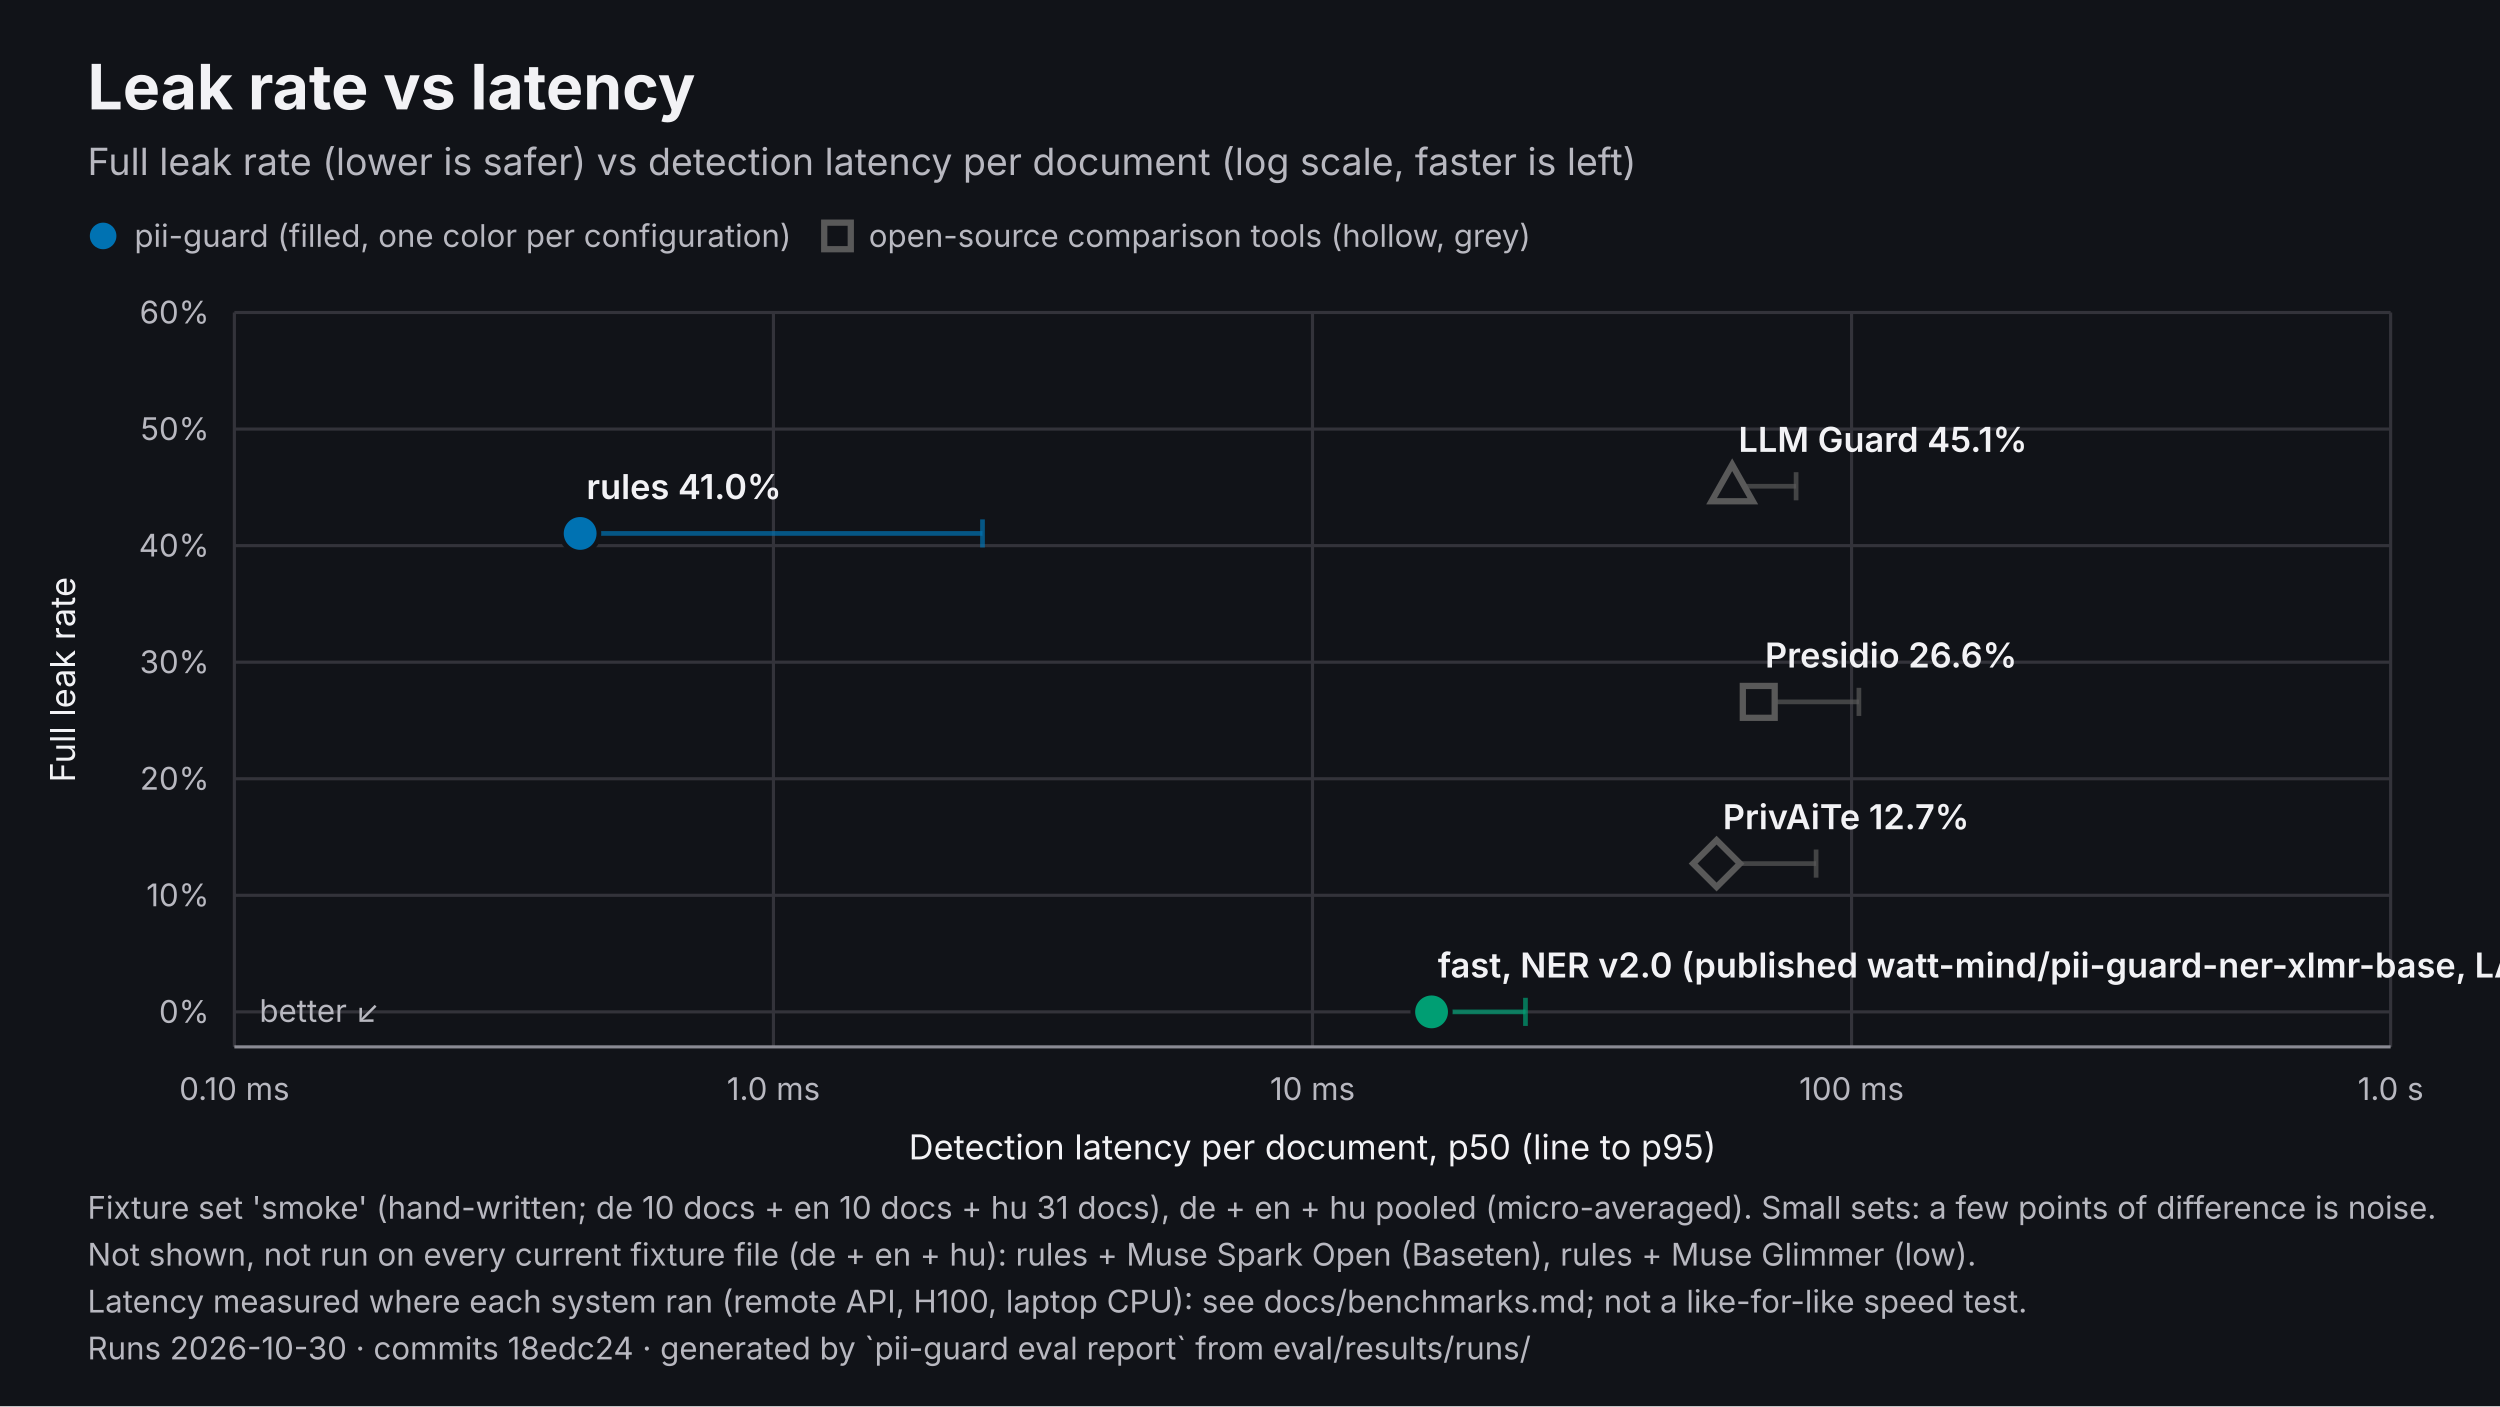
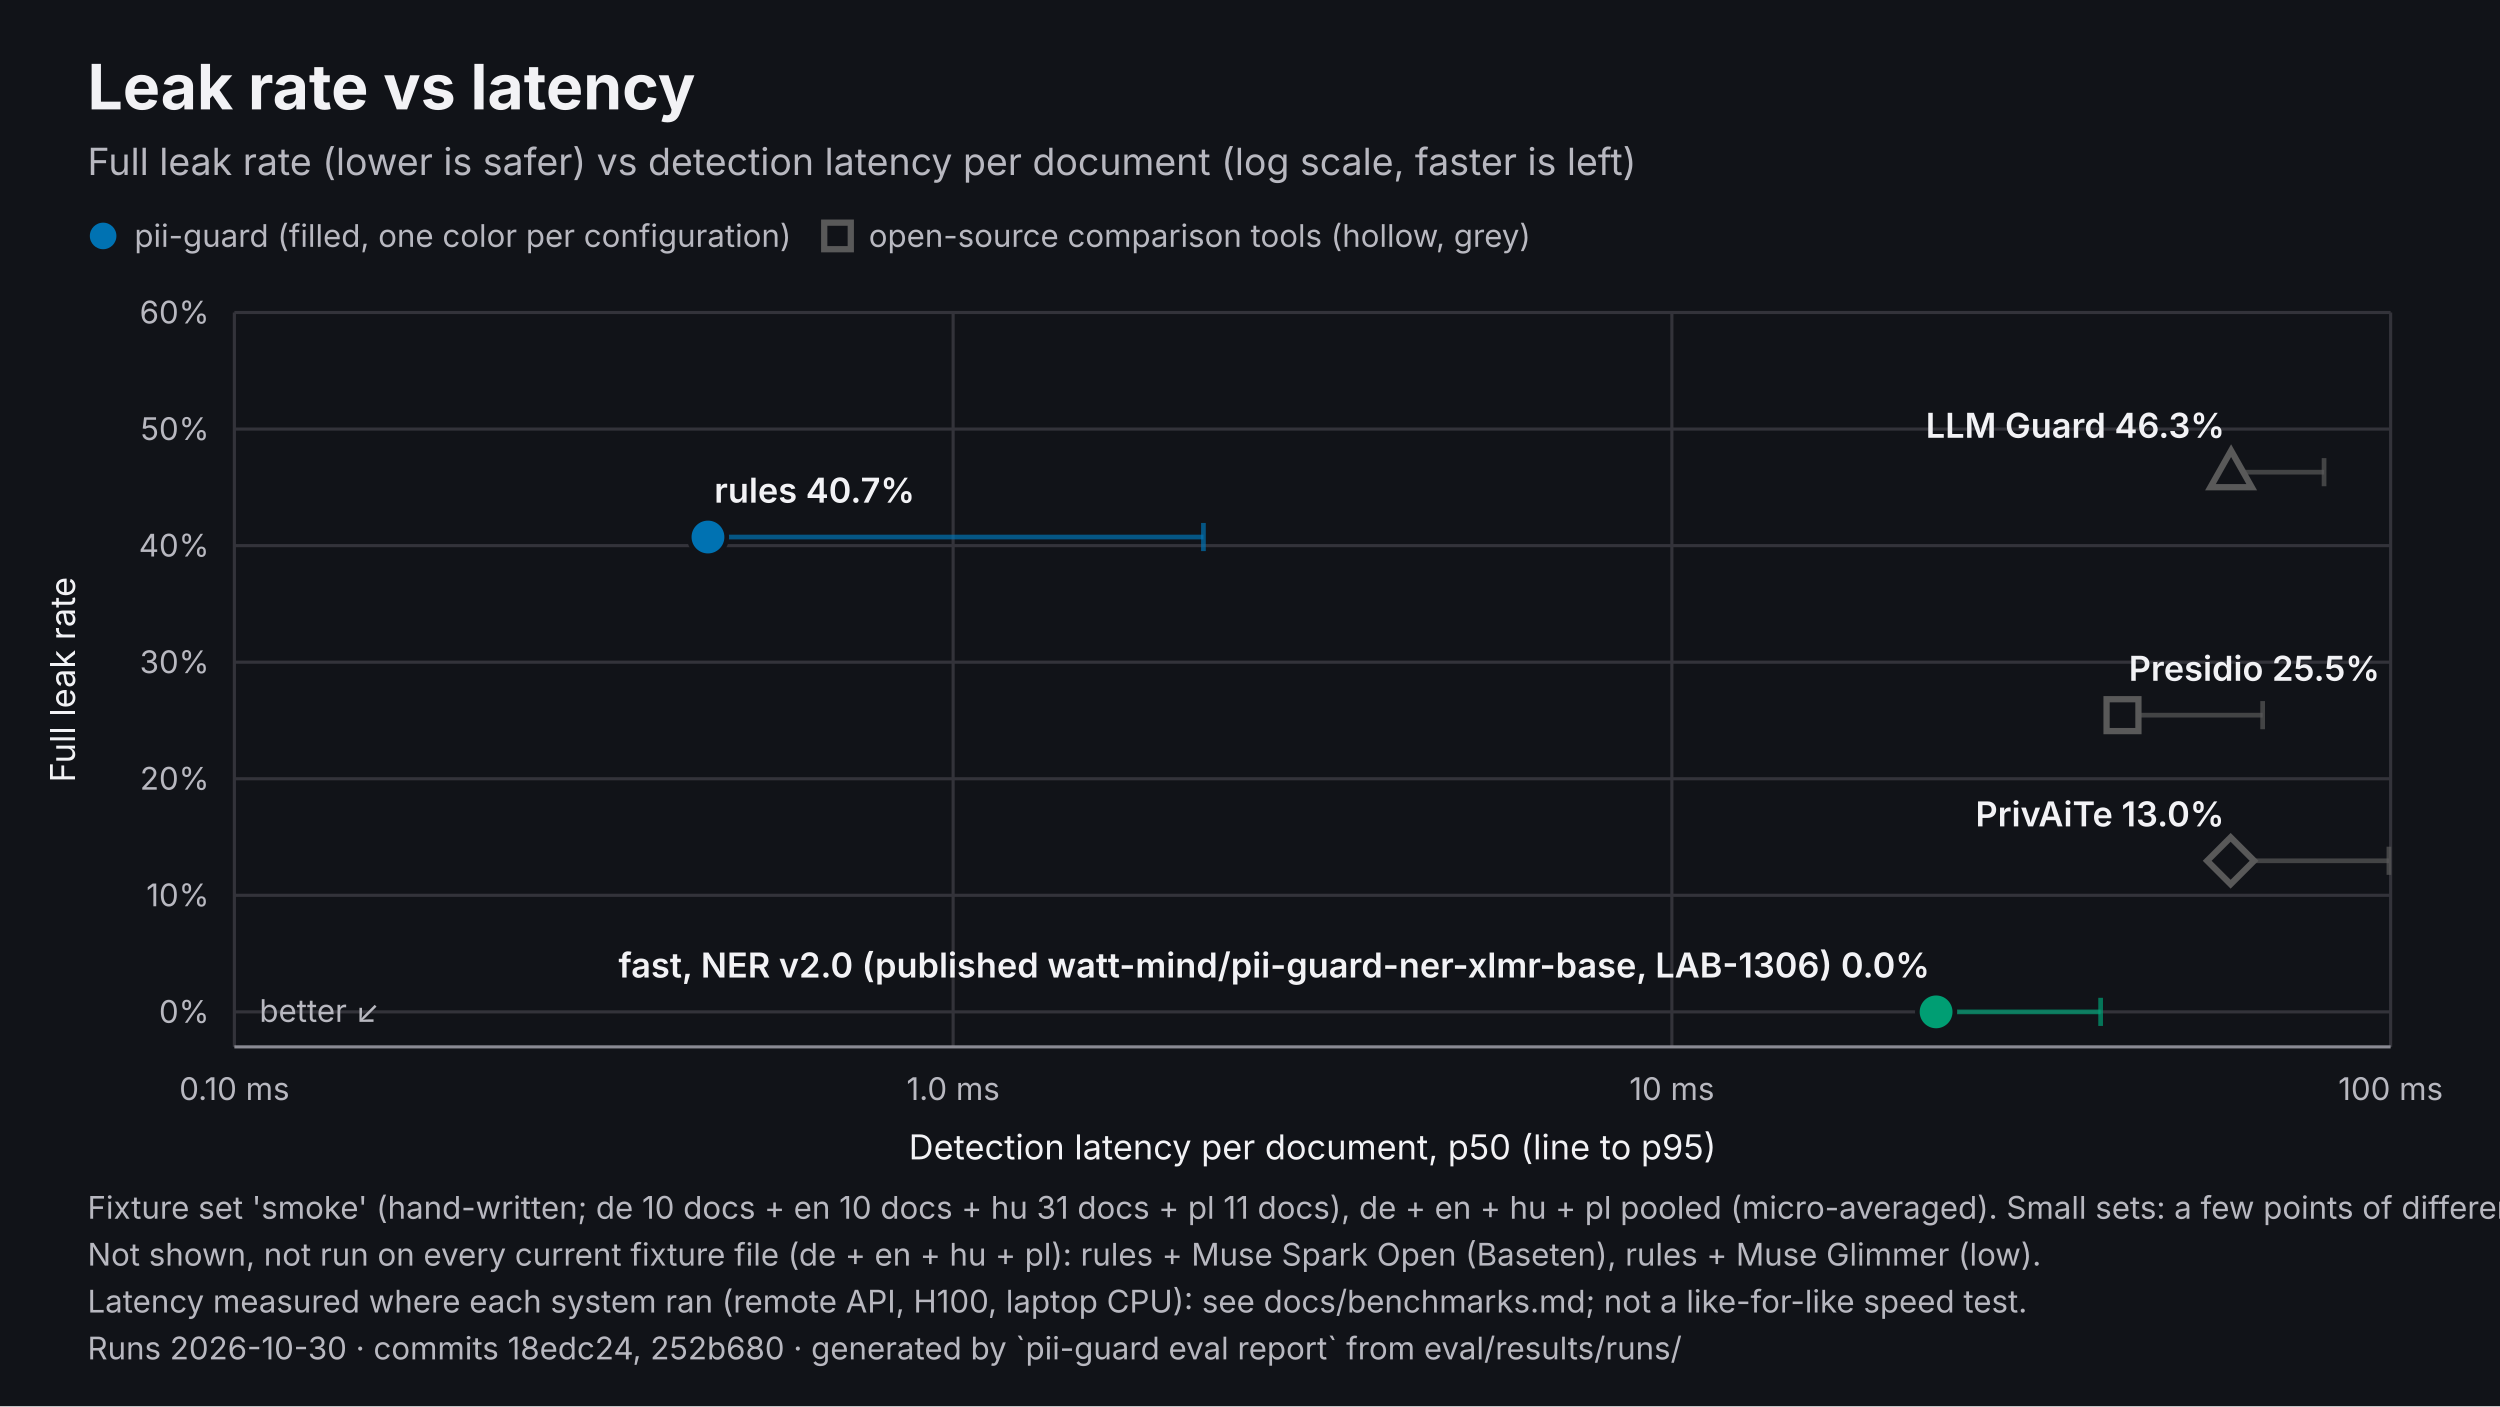
<svg xmlns="http://www.w3.org/2000/svg" viewBox="0 0 1600 900" width="1600" height="900" role="img" aria-labelledby="t d" font-family="Inter, 'Helvetica Neue', Helvetica, Arial, sans-serif">
  <rect width="1600" height="900" fill="#111318" />
  <text x="56" y="70" font-size="40" fill="#F2F2F5" font-weight="700">Leak rate vs latency</text>
  <text x="56" y="112" font-size="24" fill="#B8B8C0">Full leak rate (lower is safer) vs detection latency per document (log scale, faster is left)</text>
  <line x1="150" y1="647.6" x2="1530" y2="647.6" stroke="#33333A" stroke-width="2" />
  <text x="134" y="654.6" font-size="20" fill="#B8B8C0" text-anchor="end">0%</text>
  <line x1="150" y1="573" x2="1530" y2="573" stroke="#33333A" stroke-width="2" />
  <text x="134" y="580" font-size="20" fill="#B8B8C0" text-anchor="end">10%</text>
  <line x1="150" y1="498.4" x2="1530" y2="498.4" stroke="#33333A" stroke-width="2" />
  <text x="134" y="505.4" font-size="20" fill="#B8B8C0" text-anchor="end">20%</text>
  <line x1="150" y1="423.8" x2="1530" y2="423.8" stroke="#33333A" stroke-width="2" />
  <text x="134" y="430.8" font-size="20" fill="#B8B8C0" text-anchor="end">30%</text>
  <line x1="150" y1="349.2" x2="1530" y2="349.2" stroke="#33333A" stroke-width="2" />
  <text x="134" y="356.2" font-size="20" fill="#B8B8C0" text-anchor="end">40%</text>
  <line x1="150" y1="274.6" x2="1530" y2="274.6" stroke="#33333A" stroke-width="2" />
  <text x="134" y="281.6" font-size="20" fill="#B8B8C0" text-anchor="end">50%</text>
  <line x1="150" y1="200" x2="1530" y2="200" stroke="#33333A" stroke-width="2" />
  <text x="134" y="207" font-size="20" fill="#B8B8C0" text-anchor="end">60%</text>
  <line x1="150" y1="200" x2="150" y2="670" stroke="#33333A" stroke-width="2" />
  <text x="150" y="704" font-size="20" fill="#B8B8C0" text-anchor="middle">0.10 ms</text>
-   <line x1="495" y1="200" x2="495" y2="670" stroke="#33333A" stroke-width="2" />
-   <text x="495" y="704" font-size="20" fill="#B8B8C0" text-anchor="middle">1.0 ms</text>
-   <line x1="840" y1="200" x2="840" y2="670" stroke="#33333A" stroke-width="2" />
-   <text x="840" y="704" font-size="20" fill="#B8B8C0" text-anchor="middle">10 ms</text>
-   <line x1="1185" y1="200" x2="1185" y2="670" stroke="#33333A" stroke-width="2" />
-   <text x="1185" y="704" font-size="20" fill="#B8B8C0" text-anchor="middle">100 ms</text>
+   <line x1="610" y1="200" x2="610" y2="670" stroke="#33333A" stroke-width="2" />
+   <text x="610" y="704" font-size="20" fill="#B8B8C0" text-anchor="middle">1.0 ms</text>
+   <line x1="1070" y1="200" x2="1070" y2="670" stroke="#33333A" stroke-width="2" />
+   <text x="1070" y="704" font-size="20" fill="#B8B8C0" text-anchor="middle">10 ms</text>
  <line x1="1530" y1="200" x2="1530" y2="670" stroke="#33333A" stroke-width="2" />
-   <text x="1530" y="704" font-size="20" fill="#B8B8C0" text-anchor="middle">1.0 s</text>
+   <text x="1530" y="704" font-size="20" fill="#B8B8C0" text-anchor="middle">100 ms</text>
  <line x1="150" y1="670" x2="1530" y2="670" stroke="#8A8A93" stroke-width="2" />
  <text x="840" y="742" font-size="22" fill="#F2F2F5" text-anchor="middle">Detection latency per document, p50 (line to p95)</text>
  <text x="48" y="435" font-size="22" fill="#F2F2F5" text-anchor="middle" transform="rotate(-90 48 435)">Full leak rate</text>
  <text x="166" y="654" font-size="20" fill="#B8B8C0">better ↙</text>
-   <line x1="371.3" y1="341.4" x2="628.8" y2="341.4" stroke="#0072B2" stroke-width="3" opacity="0.7" />
-   <line x1="628.8" y1="332.4" x2="628.8" y2="350.4" stroke="#0072B2" stroke-width="3" opacity="0.7" />
-   <line x1="916.2" y1="647.6" x2="976.3" y2="647.6" stroke="#009E73" stroke-width="3" opacity="0.7" />
-   <line x1="976.3" y1="638.6" x2="976.3" y2="656.6" stroke="#009E73" stroke-width="3" opacity="0.7" />
-   <line x1="1125.6" y1="449.2" x2="1189.7" y2="449.2" stroke="#595959" stroke-width="3" opacity="0.7" />
-   <line x1="1189.7" y1="440.2" x2="1189.7" y2="458.2" stroke="#595959" stroke-width="3" opacity="0.7" />
-   <line x1="1108.6" y1="311.2" x2="1149.5" y2="311.2" stroke="#595959" stroke-width="3" opacity="0.7" />
-   <line x1="1149.5" y1="302.2" x2="1149.5" y2="320.2" stroke="#595959" stroke-width="3" opacity="0.7" />
-   <line x1="1098.6" y1="552.7" x2="1162.3" y2="552.7" stroke="#595959" stroke-width="3" opacity="0.7" />
-   <line x1="1162.3" y1="543.7" x2="1162.3" y2="561.7" stroke="#595959" stroke-width="3" opacity="0.7" />
-   <circle cx="371.3" cy="341.4" r="12" fill="#0072B2" stroke="#111318" stroke-width="3" />
-   <text x="375.3" y="319.4" font-size="22" fill="#F2F2F5" font-weight="600">rules 41.0%</text>
-   <circle cx="916.2" cy="647.6" r="12" fill="#009E73" stroke="#111318" stroke-width="3" />
-   <text x="920.2" y="625.6" font-size="22" fill="#F2F2F5" font-weight="600">fast, NER v2.0 (published watt-mind/pii-guard-ner-xlmr-base, LAB-1306) 0.0%</text>
-   <rect x="1115.4" y="439" width="20.4" height="20.4" fill="#111318" stroke="#595959" stroke-width="4" />
-   <text x="1129.6" y="427.2" font-size="22" fill="#F2F2F5" font-weight="600">Presidio 26.6%</text>
-   <polygon points="1108.6,297.4 1121.8,320.8 1095.4,320.8" fill="#111318" stroke="#595959" stroke-width="4" />
-   <text x="1112.6" y="289.2" font-size="22" fill="#F2F2F5" font-weight="600">LLM Guard 45.1%</text>
-   <polygon points="1098.6,537.7 1113.6,552.7 1098.6,567.7 1083.6,552.7" fill="#111318" stroke="#595959" stroke-width="4" />
-   <text x="1102.6" y="530.7" font-size="22" fill="#F2F2F5" font-weight="600">PrivAiTe 12.7%</text>
+   <line x1="453.1" y1="343.7" x2="770.2" y2="343.7" stroke="#0072B2" stroke-width="3" opacity="0.7" />
+   <line x1="770.2" y1="334.7" x2="770.2" y2="352.7" stroke="#0072B2" stroke-width="3" opacity="0.7" />
+   <line x1="1239.1" y1="647.6" x2="1344.4" y2="647.6" stroke="#009E73" stroke-width="3" opacity="0.7" />
+   <line x1="1344.4" y1="638.6" x2="1344.4" y2="656.6" stroke="#009E73" stroke-width="3" opacity="0.7" />
+   <line x1="1358.4" y1="457.7" x2="1448.1" y2="457.7" stroke="#595959" stroke-width="3" opacity="0.7" />
+   <line x1="1448.1" y1="448.7" x2="1448.1" y2="466.7" stroke="#595959" stroke-width="3" opacity="0.7" />
+   <line x1="1427.9" y1="302.2" x2="1487.4" y2="302.2" stroke="#595959" stroke-width="3" opacity="0.7" />
+   <line x1="1487.4" y1="293.2" x2="1487.4" y2="311.2" stroke="#595959" stroke-width="3" opacity="0.7" />
+   <line x1="1427.6" y1="550.9" x2="1528.9" y2="550.9" stroke="#595959" stroke-width="3" opacity="0.7" />
+   <line x1="1528.9" y1="541.9" x2="1528.9" y2="559.9" stroke="#595959" stroke-width="3" opacity="0.7" />
+   <circle cx="453.1" cy="343.7" r="12" fill="#0072B2" stroke="#111318" stroke-width="3" />
+   <text x="457.1" y="321.7" font-size="22" fill="#F2F2F5" font-weight="600">rules 40.7%</text>
+   <circle cx="1239.1" cy="647.6" r="12" fill="#009E73" stroke="#111318" stroke-width="3" />
+   <text x="1235.1" y="625.6" font-size="22" fill="#F2F2F5" text-anchor="end" font-weight="600">fast, NER v2.0 (published watt-mind/pii-guard-ner-xlmr-base, LAB-1306) 0.0%</text>
+   <rect x="1348.2" y="447.5" width="20.4" height="20.4" fill="#111318" stroke="#595959" stroke-width="4" />
+   <text x="1362.4" y="435.7" font-size="22" fill="#F2F2F5" font-weight="600">Presidio 25.5%</text>
+   <polygon points="1427.9,288.4 1441.1,311.8 1414.7,311.8" fill="#111318" stroke="#595959" stroke-width="4" />
+   <text x="1423.9" y="280.2" font-size="22" fill="#F2F2F5" text-anchor="end" font-weight="600">LLM Guard 46.3%</text>
+   <polygon points="1427.6,535.9 1442.6,550.9 1427.6,565.9 1412.6,550.9" fill="#111318" stroke="#595959" stroke-width="4" />
+   <text x="1423.6" y="528.9" font-size="22" fill="#F2F2F5" text-anchor="end" font-weight="600">PrivAiTe 13.0%</text>
  <circle cx="66" cy="151" r="10" fill="#0072B2" stroke="#111318" stroke-width="3" />
  <text x="86" y="158" font-size="20" fill="#B8B8C0">pii-guard (filled, one color per configuration)</text>
  <rect x="527.5" y="142.5" width="17" height="17" fill="#111318" stroke="#595959" stroke-width="4" />
  <text x="556" y="158" font-size="20" fill="#B8B8C0">open-source comparison tools (hollow, grey)</text>
-   <text x="56" y="780" font-size="20" fill="#B8B8C0">Fixture set 'smoke' (hand-written; de 10 docs + en 10 docs + hu 31 docs), de + en + hu pooled (micro-averaged). Small sets: a few points of difference is noise.</text>
-   <text x="56" y="810" font-size="20" fill="#B8B8C0">Not shown, not run on every current fixture file (de + en + hu): rules + Muse Spark Open (Baseten), rules + Muse Glimmer (low).</text>
+   <text x="56" y="780" font-size="20" fill="#B8B8C0">Fixture set 'smoke' (hand-written; de 10 docs + en 10 docs + hu 31 docs + pl 11 docs), de + en + hu + pl pooled (micro-averaged). Small sets: a few points of difference is noise.</text>
+   <text x="56" y="810" font-size="20" fill="#B8B8C0">Not shown, not run on every current fixture file (de + en + hu + pl): rules + Muse Spark Open (Baseten), rules + Muse Glimmer (low).</text>
  <text x="56" y="840" font-size="20" fill="#B8B8C0">Latency measured where each system ran (remote API, H100, laptop CPU): see docs/benchmarks.md; not a like-for-like speed test.</text>
-   <text x="56" y="870" font-size="20" fill="#B8B8C0">Runs 2026-10-30 · commits 18edc24 · generated by `pii-guard eval report` from eval/results/runs/</text>
+   <text x="56" y="870" font-size="20" fill="#B8B8C0">Runs 2026-10-30 · commits 18edc24, 252b680 · generated by `pii-guard eval report` from eval/results/runs/</text>
</svg>
